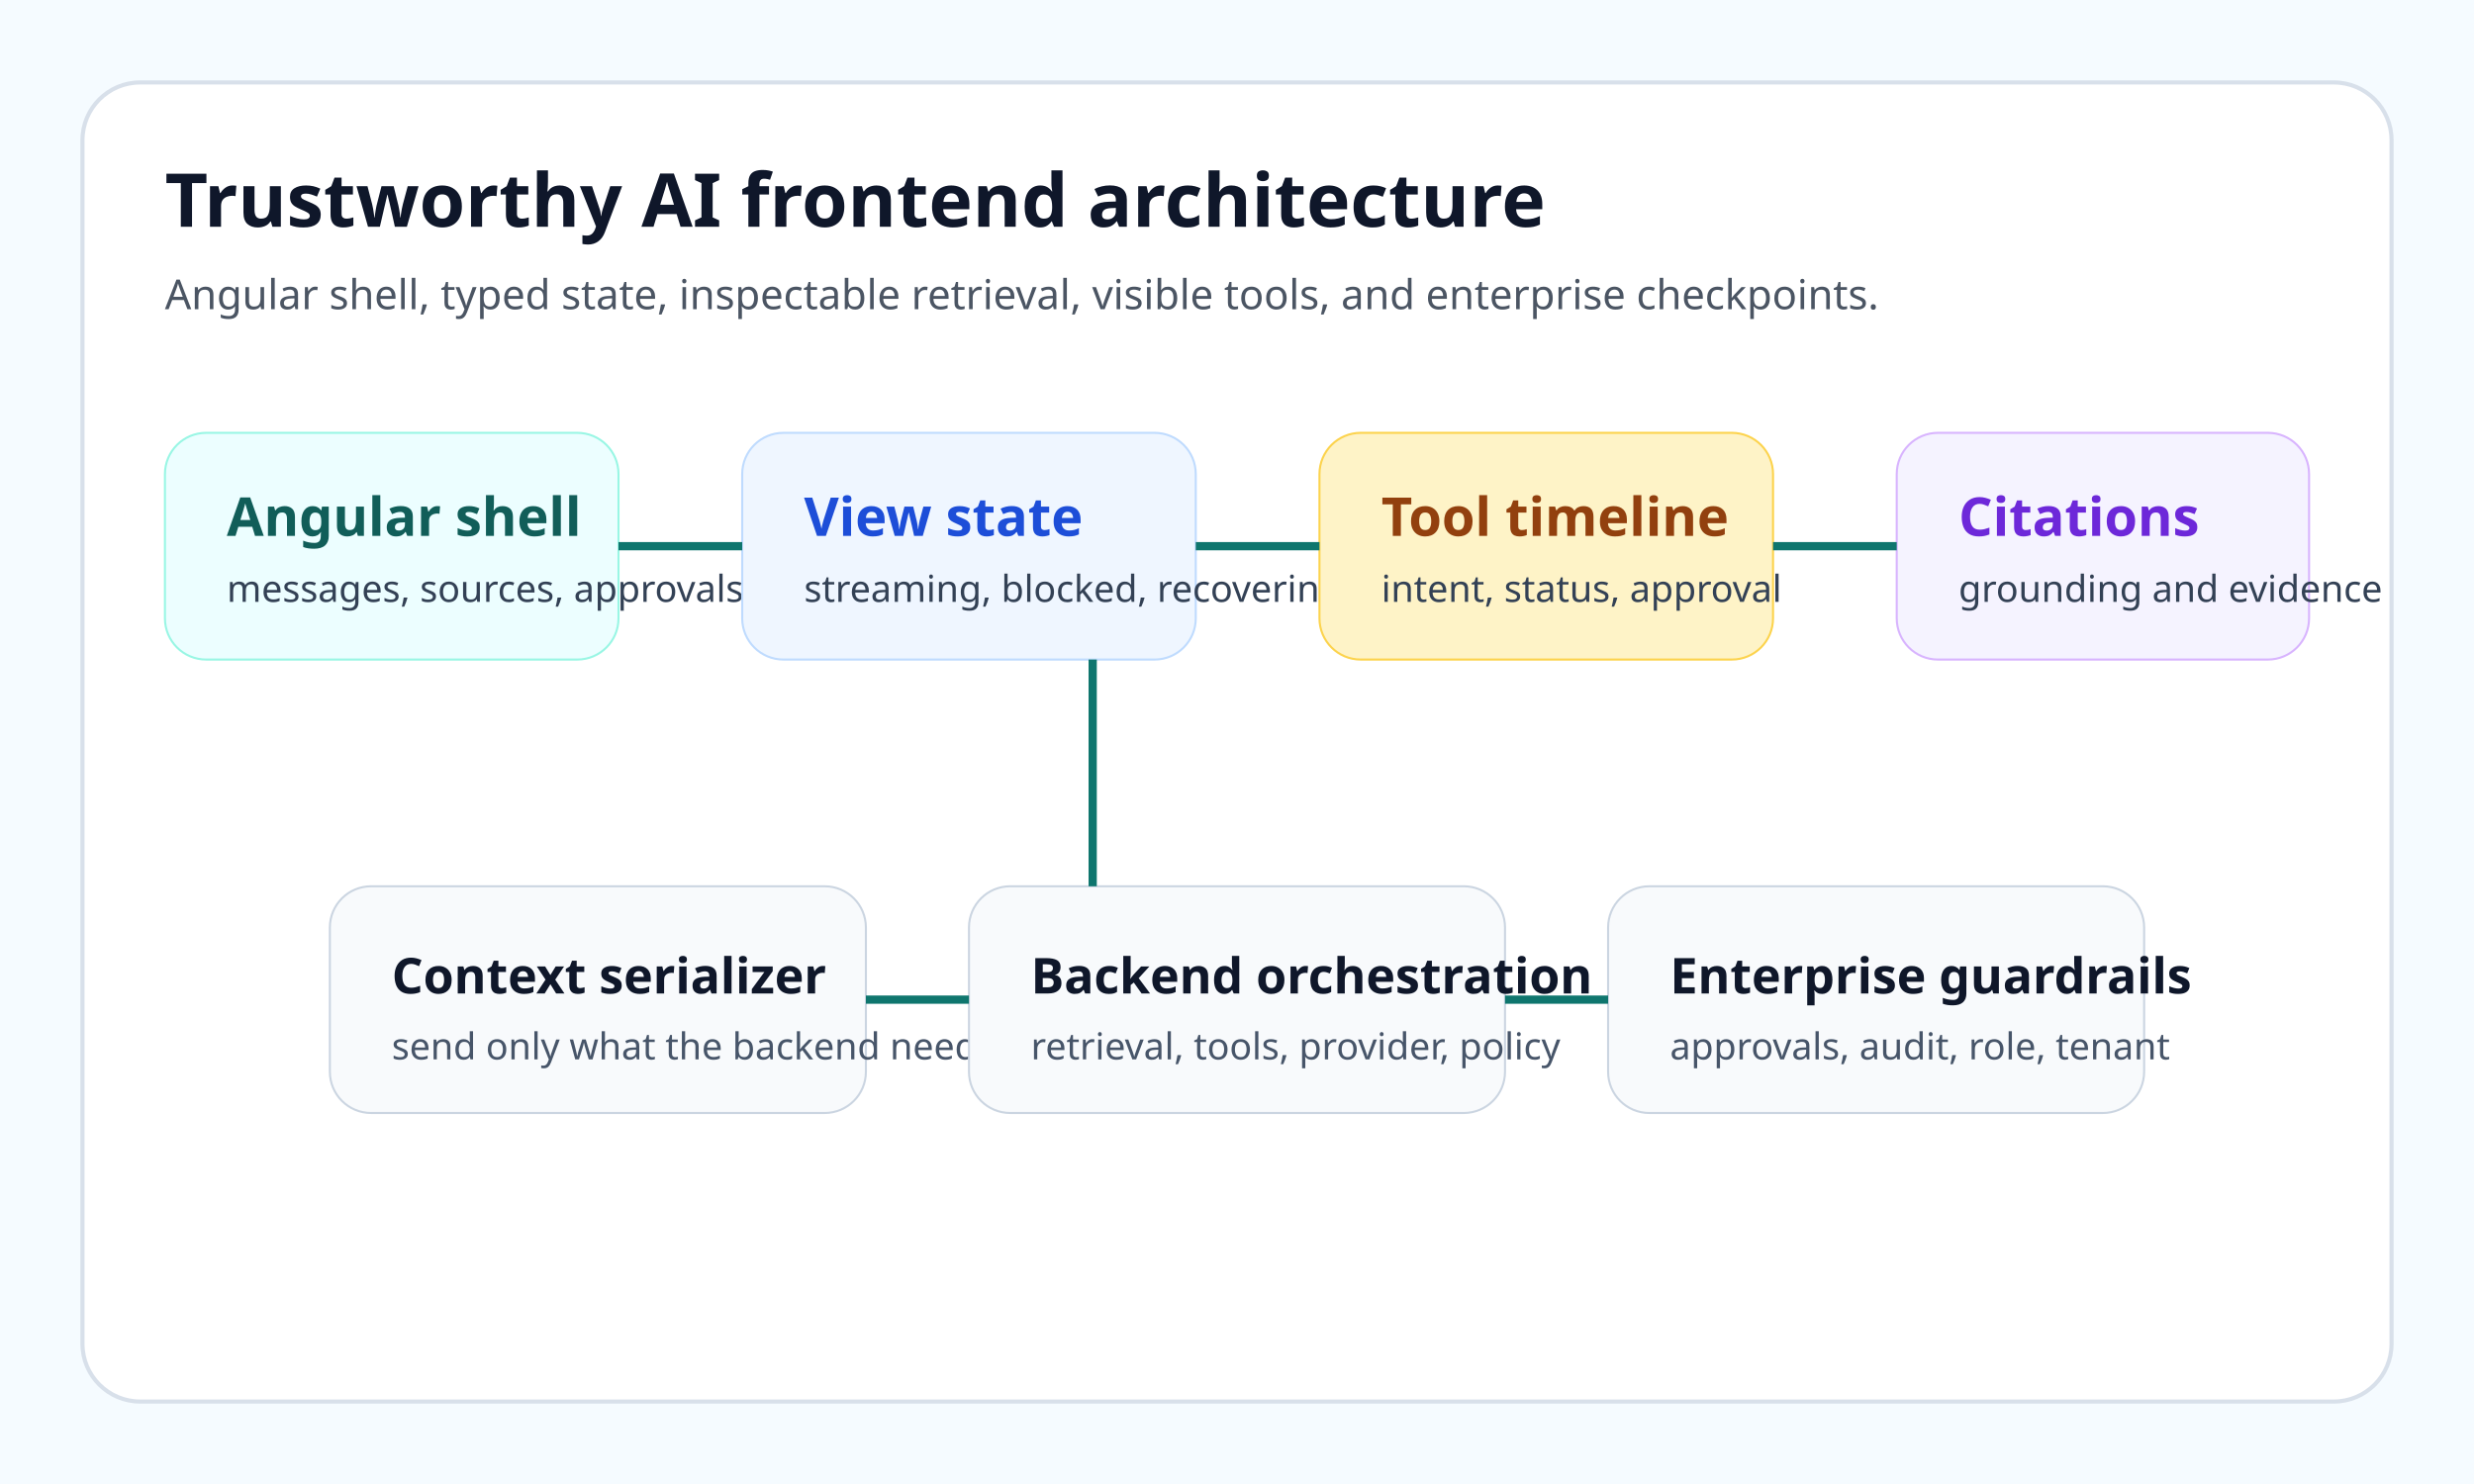
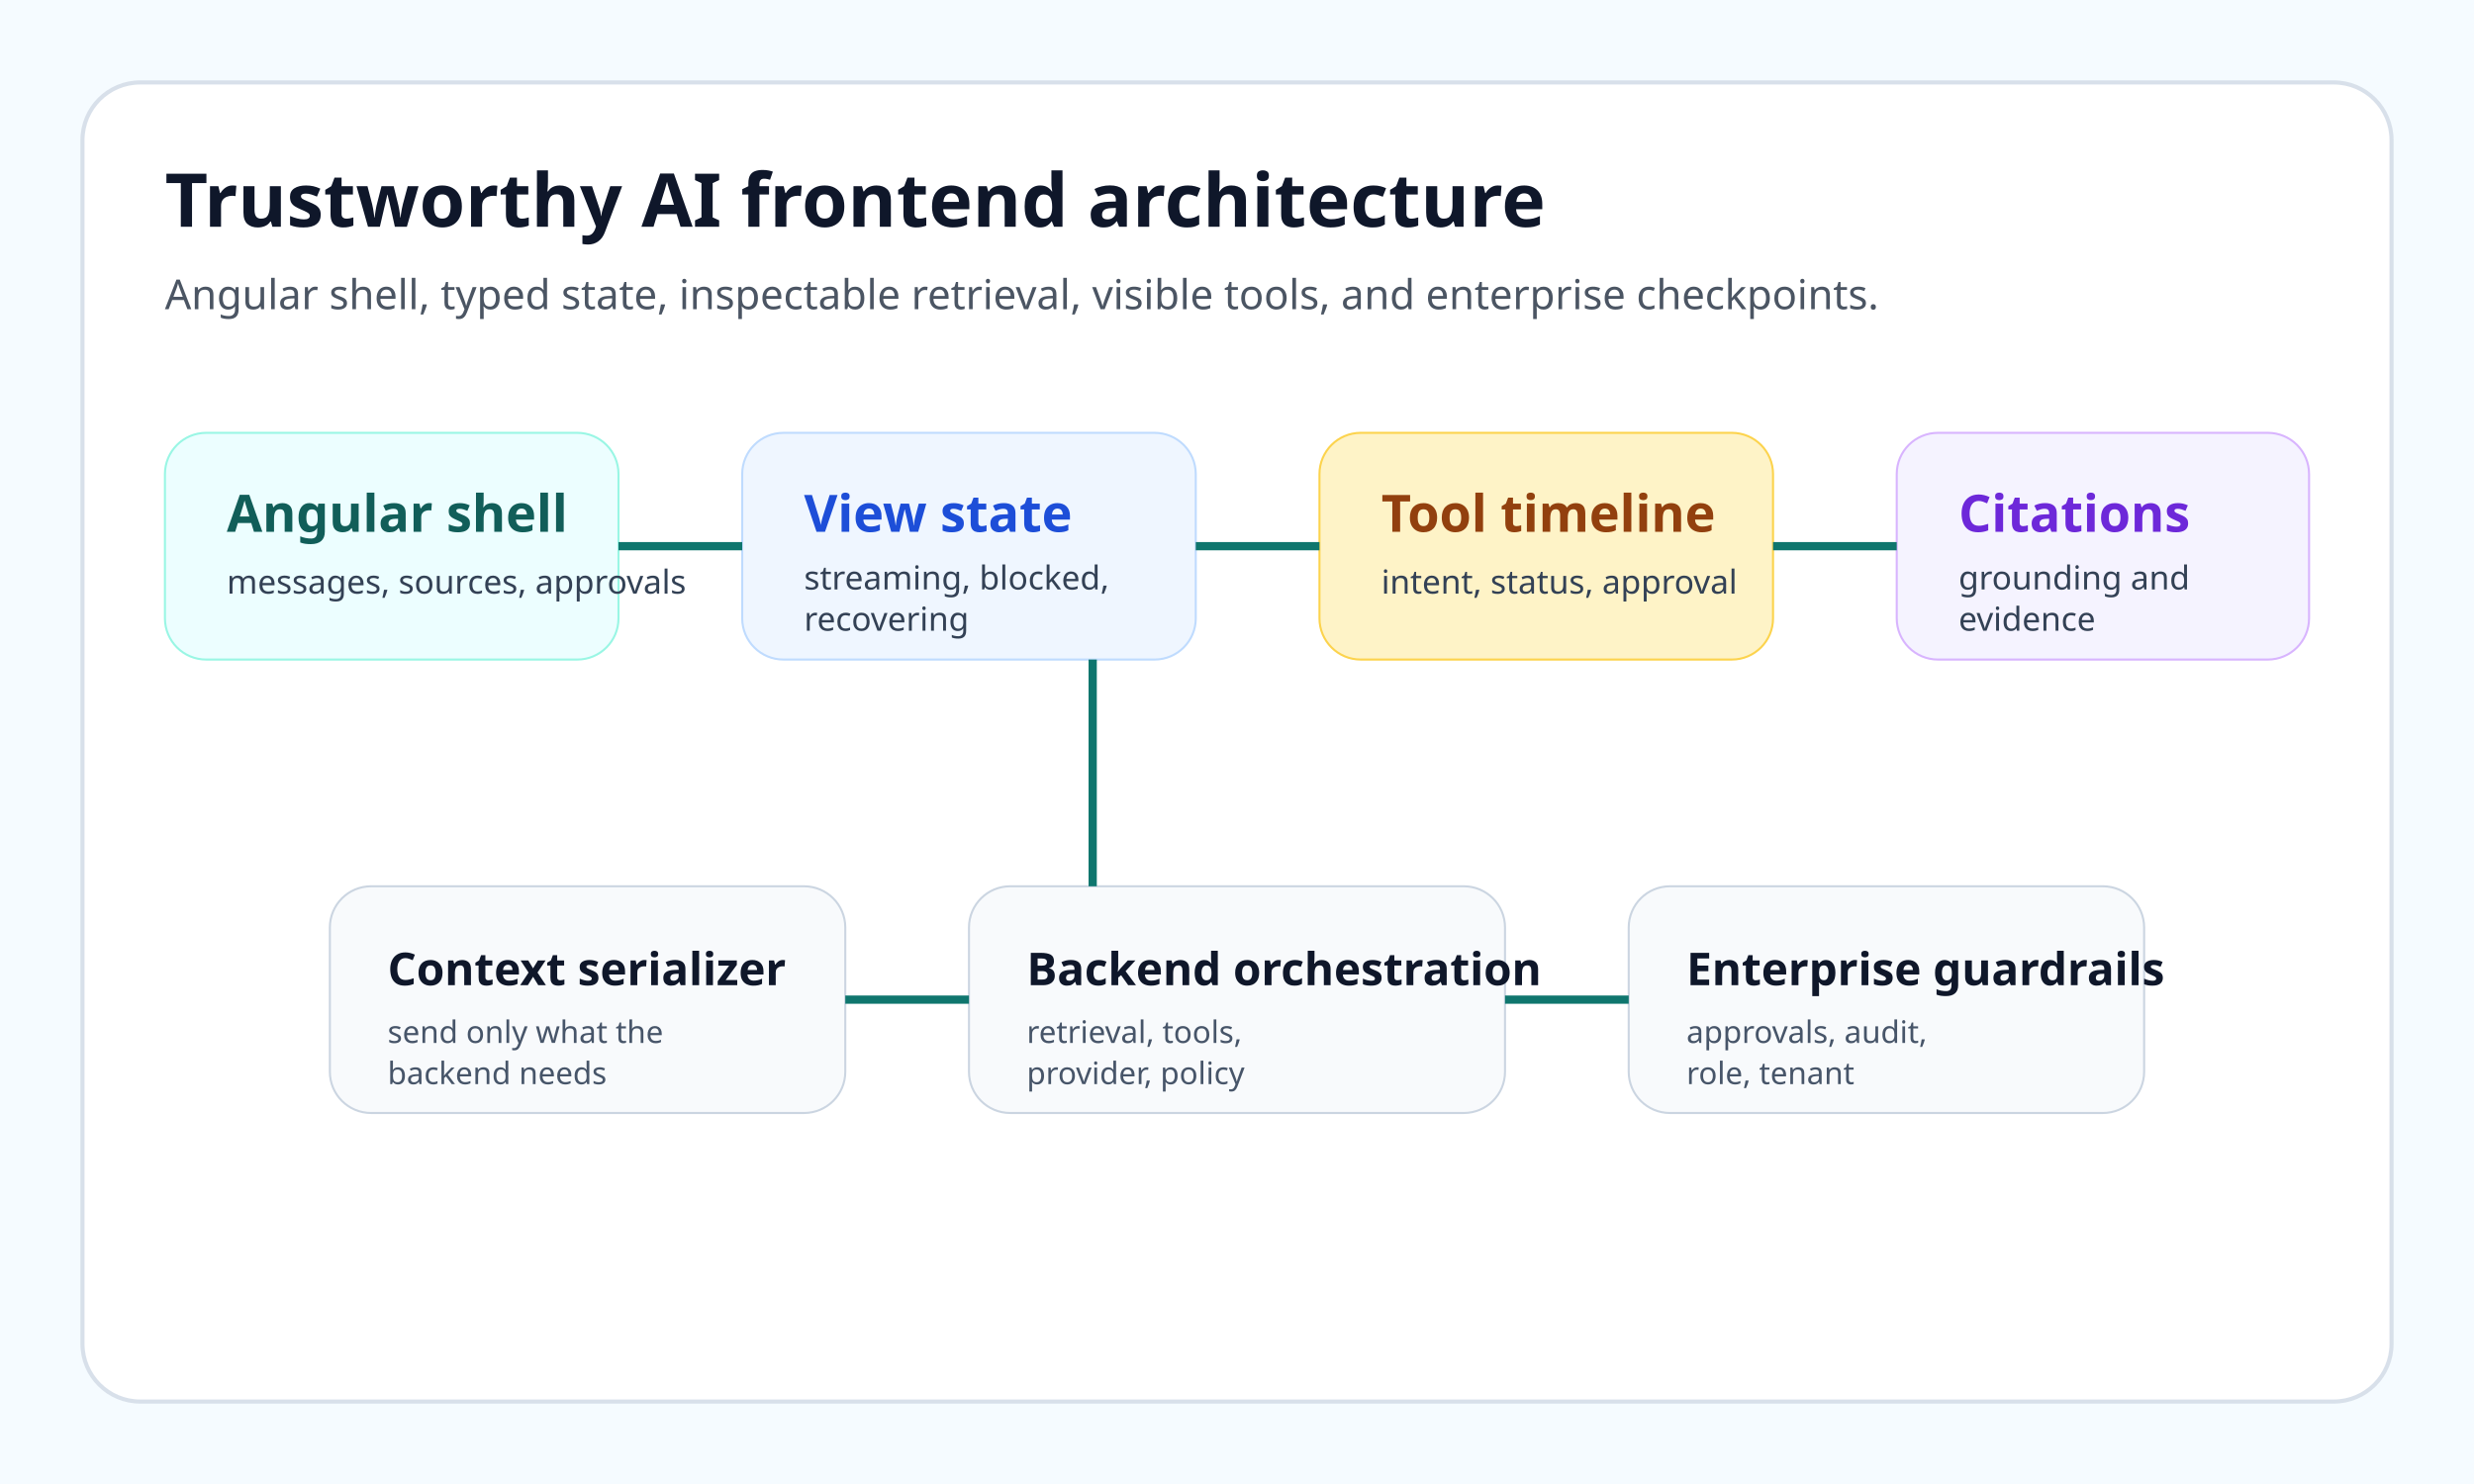
<svg xmlns="http://www.w3.org/2000/svg" width="1200" height="720" viewBox="0 0 1200 720">
  <rect width="1200" height="720" fill="#f5fbff" />
  <rect x="40" y="40" width="1120" height="640" rx="28" fill="#ffffff" stroke="#d8e0ea" stroke-width="2" />
  <text x="80" y="110" font-family="Segoe UI, sans-serif" font-size="36" font-weight="700" fill="#0f172a">Trustworthy AI frontend architecture</text>
  <text x="80" y="150" font-family="Segoe UI, sans-serif" font-size="20" fill="#4b5563">Angular shell, typed state, inspectable retrieval, visible tools, and enterprise checkpoints.</text>
  <rect x="80" y="210" width="220" height="110" rx="20" fill="#ecfeff" stroke="#99f6e4" />
-   <text x="110" y="260" font-family="Segoe UI, sans-serif" font-size="26" font-weight="700" fill="#115e59">Angular shell</text>
-   <text x="110" y="292" font-family="Segoe UI, sans-serif" font-size="18" fill="#334155">messages, sources, approvals</text>
+   <text x="110" y="258" font-family="Segoe UI, sans-serif" font-size="25" font-weight="700" fill="#115e59">Angular shell</text>
+   <text x="110" y="288" font-family="Segoe UI, sans-serif" font-size="16" fill="#334155">messages, sources, approvals</text>
  <rect x="360" y="210" width="220" height="110" rx="20" fill="#eff6ff" stroke="#bfdbfe" />
-   <text x="390" y="260" font-family="Segoe UI, sans-serif" font-size="26" font-weight="700" fill="#1d4ed8">View state</text>
-   <text x="390" y="292" font-family="Segoe UI, sans-serif" font-size="18" fill="#334155">streaming, blocked, recovering</text>
+   <text x="390" y="258" font-family="Segoe UI, sans-serif" font-size="25" font-weight="700" fill="#1d4ed8">View state</text>
+   <text x="390" y="286" font-family="Segoe UI, sans-serif" font-size="16" fill="#334155">streaming, blocked,</text>
+   <text x="390" y="306" font-family="Segoe UI, sans-serif" font-size="16" fill="#334155">recovering</text>
  <rect x="640" y="210" width="220" height="110" rx="20" fill="#fef3c7" stroke="#fcd34d" />
-   <text x="670" y="260" font-family="Segoe UI, sans-serif" font-size="26" font-weight="700" fill="#92400e">Tool timeline</text>
-   <text x="670" y="292" font-family="Segoe UI, sans-serif" font-size="18" fill="#334155">intent, status, approval</text>
+   <text x="670" y="258" font-family="Segoe UI, sans-serif" font-size="25" font-weight="700" fill="#92400e">Tool timeline</text>
+   <text x="670" y="288" font-family="Segoe UI, sans-serif" font-size="16" fill="#334155">intent, status, approval</text>
  <rect x="920" y="210" width="200" height="110" rx="20" fill="#f5f3ff" stroke="#d8b4fe" />
-   <text x="950" y="260" font-family="Segoe UI, sans-serif" font-size="26" font-weight="700" fill="#6d28d9">Citations</text>
-   <text x="950" y="292" font-family="Segoe UI, sans-serif" font-size="18" fill="#334155">grounding and evidence</text>
-   <rect x="160" y="430" width="260" height="110" rx="20" fill="#f8fafc" stroke="#cbd5e1" />
-   <text x="190" y="482" font-family="Segoe UI, sans-serif" font-size="24" font-weight="700" fill="#0f172a">Context serializer</text>
-   <text x="190" y="514" font-family="Segoe UI, sans-serif" font-size="18" fill="#475569">send only what the backend needs</text>
+   <text x="950" y="258" font-family="Segoe UI, sans-serif" font-size="25" font-weight="700" fill="#6d28d9">Citations</text>
+   <text x="950" y="286" font-family="Segoe UI, sans-serif" font-size="16" fill="#334155">grounding and</text>
+   <text x="950" y="306" font-family="Segoe UI, sans-serif" font-size="16" fill="#334155">evidence</text>
+   <rect x="160" y="430" width="250" height="110" rx="20" fill="#f8fafc" stroke="#cbd5e1" />
+   <text x="188" y="478" font-family="Segoe UI, sans-serif" font-size="22" font-weight="700" fill="#0f172a">Context serializer</text>
+   <text x="188" y="506" font-family="Segoe UI, sans-serif" font-size="15" fill="#475569">send only what the</text>
+   <text x="188" y="526" font-family="Segoe UI, sans-serif" font-size="15" fill="#475569">backend needs</text>
  <rect x="470" y="430" width="260" height="110" rx="20" fill="#f8fafc" stroke="#cbd5e1" />
-   <text x="500" y="482" font-family="Segoe UI, sans-serif" font-size="24" font-weight="700" fill="#0f172a">Backend orchestration</text>
-   <text x="500" y="514" font-family="Segoe UI, sans-serif" font-size="18" fill="#475569">retrieval, tools, provider, policy</text>
-   <rect x="780" y="430" width="260" height="110" rx="20" fill="#f8fafc" stroke="#cbd5e1" />
-   <text x="810" y="482" font-family="Segoe UI, sans-serif" font-size="24" font-weight="700" fill="#0f172a">Enterprise guardrails</text>
-   <text x="810" y="514" font-family="Segoe UI, sans-serif" font-size="18" fill="#475569">approvals, audit, role, tenant</text>
+   <text x="498" y="478" font-family="Segoe UI, sans-serif" font-size="22" font-weight="700" fill="#0f172a">Backend orchestration</text>
+   <text x="498" y="506" font-family="Segoe UI, sans-serif" font-size="15" fill="#475569">retrieval, tools,</text>
+   <text x="498" y="526" font-family="Segoe UI, sans-serif" font-size="15" fill="#475569">provider, policy</text>
+   <rect x="790" y="430" width="250" height="110" rx="20" fill="#f8fafc" stroke="#cbd5e1" />
+   <text x="818" y="478" font-family="Segoe UI, sans-serif" font-size="22" font-weight="700" fill="#0f172a">Enterprise guardrails</text>
+   <text x="818" y="506" font-family="Segoe UI, sans-serif" font-size="15" fill="#475569">approvals, audit,</text>
+   <text x="818" y="526" font-family="Segoe UI, sans-serif" font-size="15" fill="#475569">role, tenant</text>
  <path d="M300 265H360" stroke="#0f766e" stroke-width="4" fill="none" />
  <path d="M580 265H640" stroke="#0f766e" stroke-width="4" fill="none" />
  <path d="M860 265H920" stroke="#0f766e" stroke-width="4" fill="none" />
-   <path d="M420 485H470" stroke="#0f766e" stroke-width="4" fill="none" />
-   <path d="M730 485H780" stroke="#0f766e" stroke-width="4" fill="none" />
+   <path d="M410 485H470" stroke="#0f766e" stroke-width="4" fill="none" />
+   <path d="M730 485H790" stroke="#0f766e" stroke-width="4" fill="none" />
  <path d="M530 320V430" stroke="#0f766e" stroke-width="4" fill="none" />
</svg>
